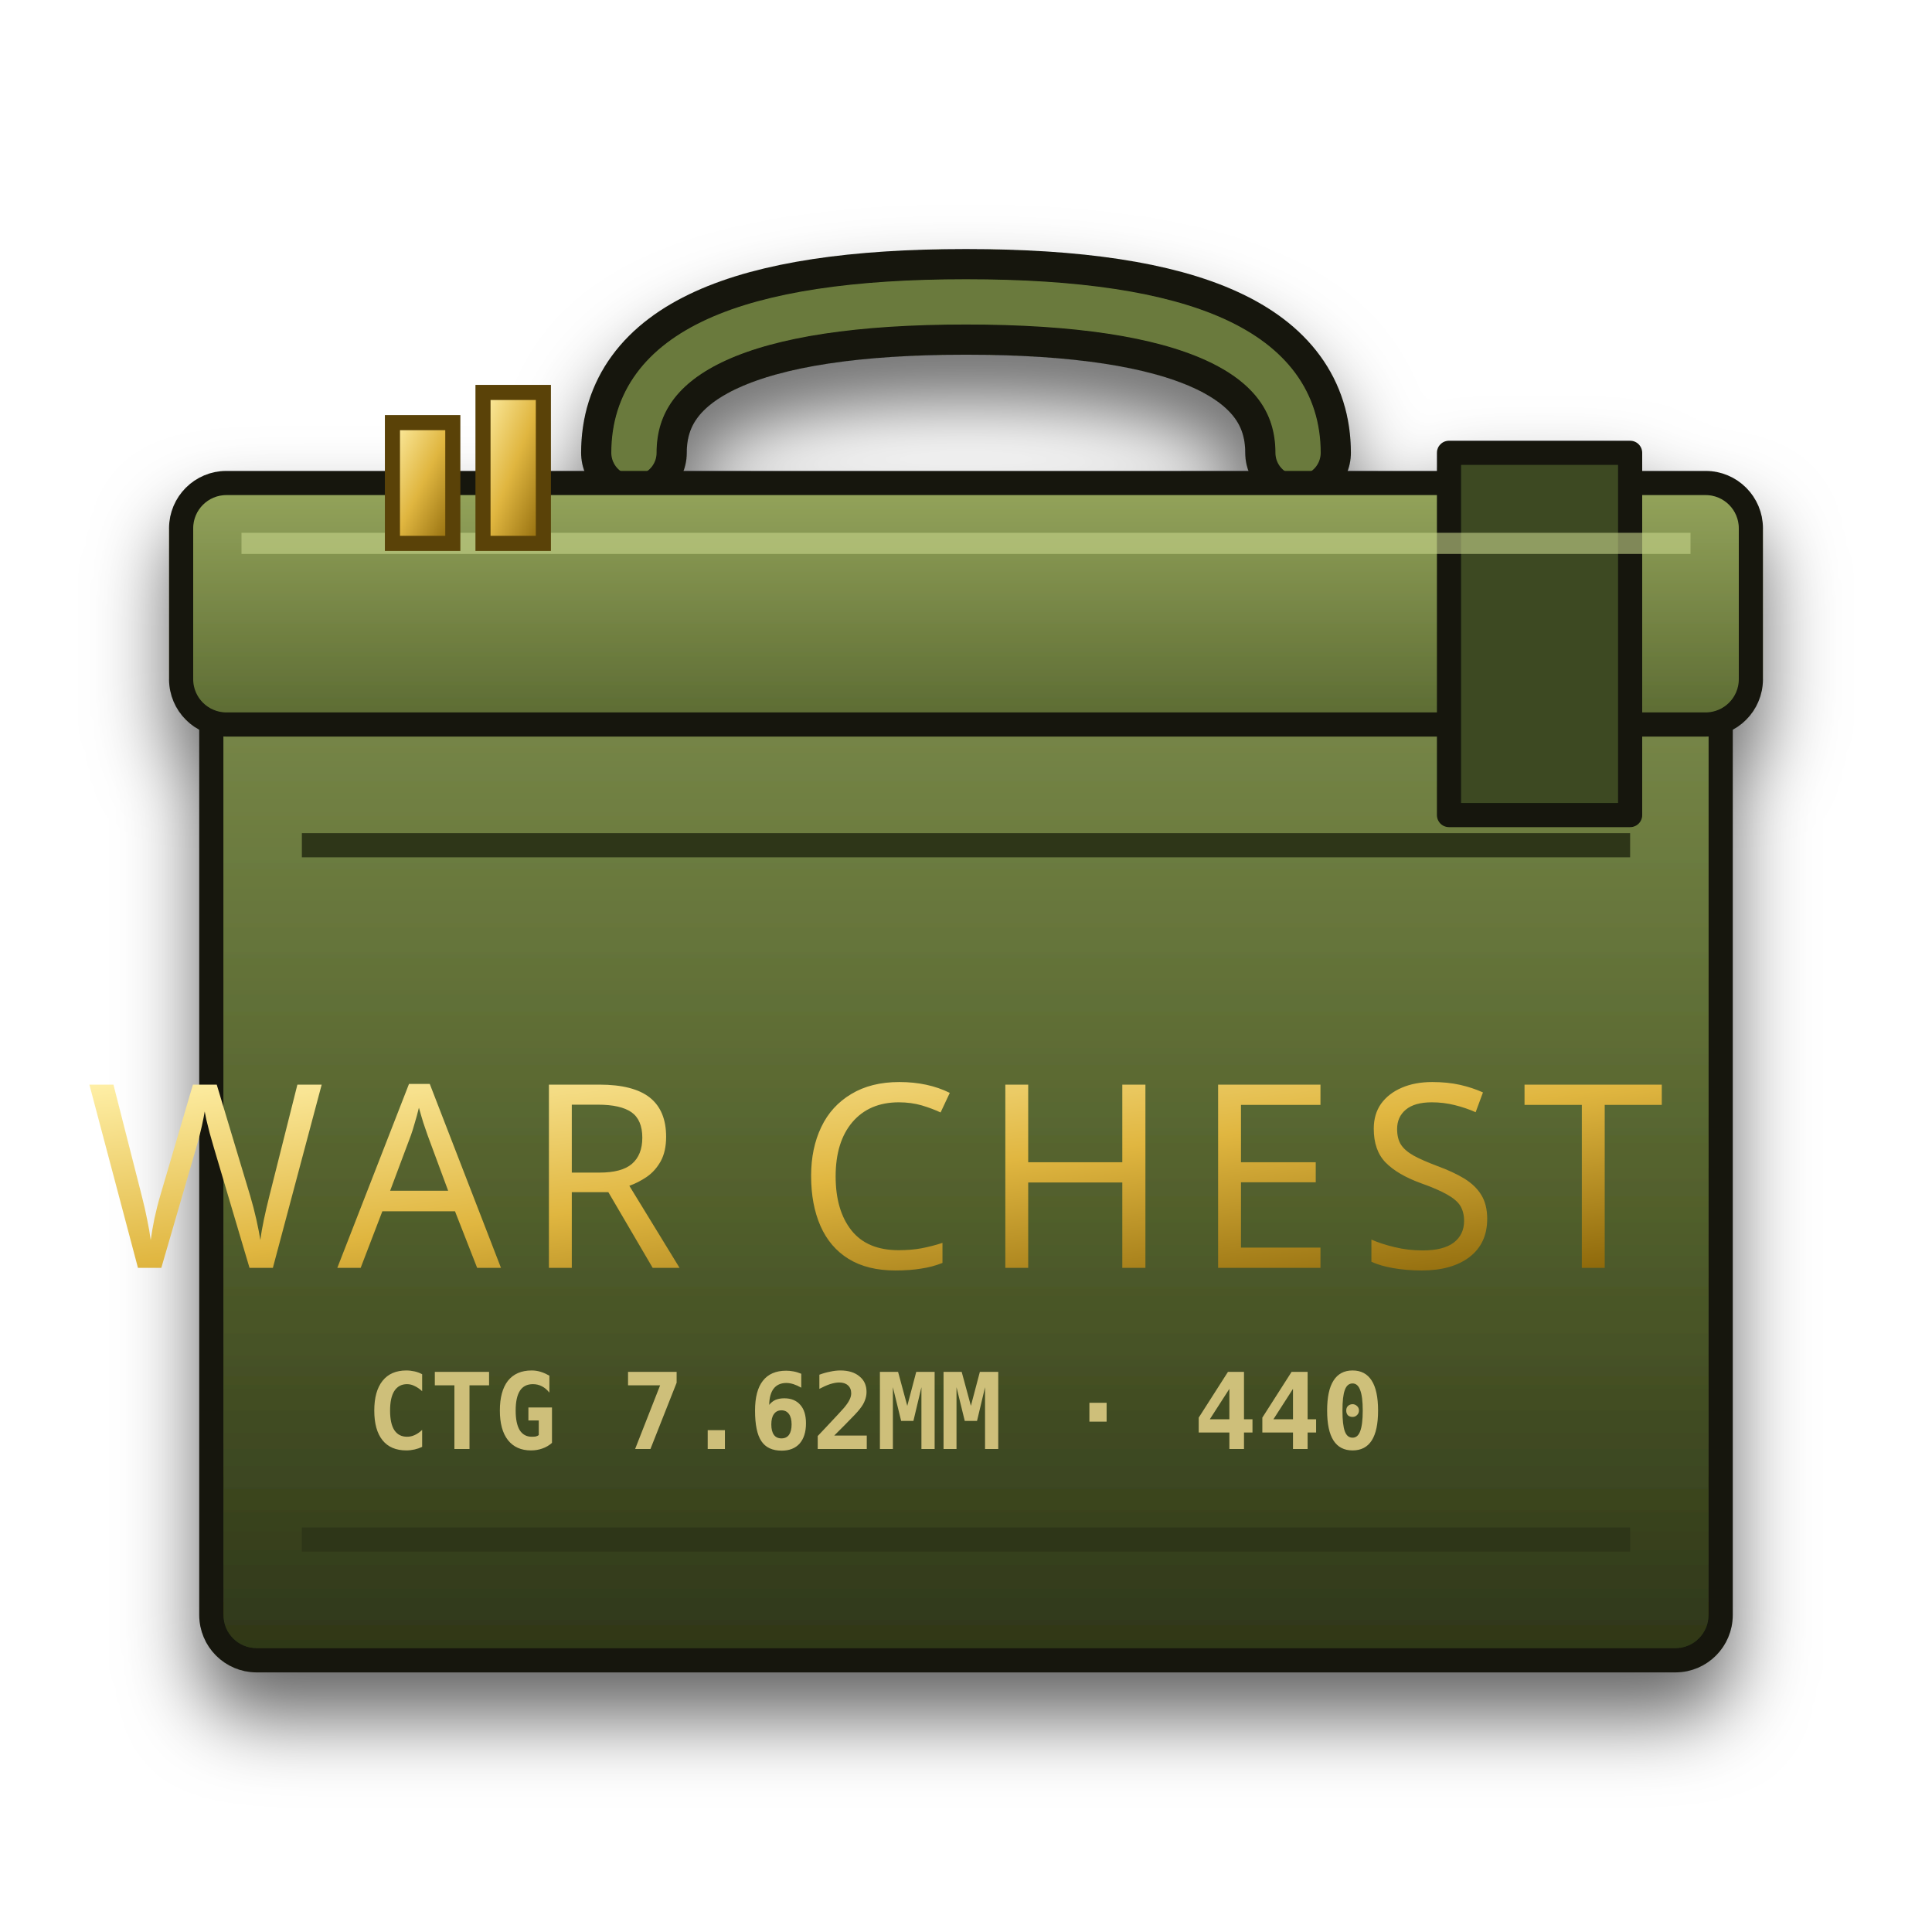
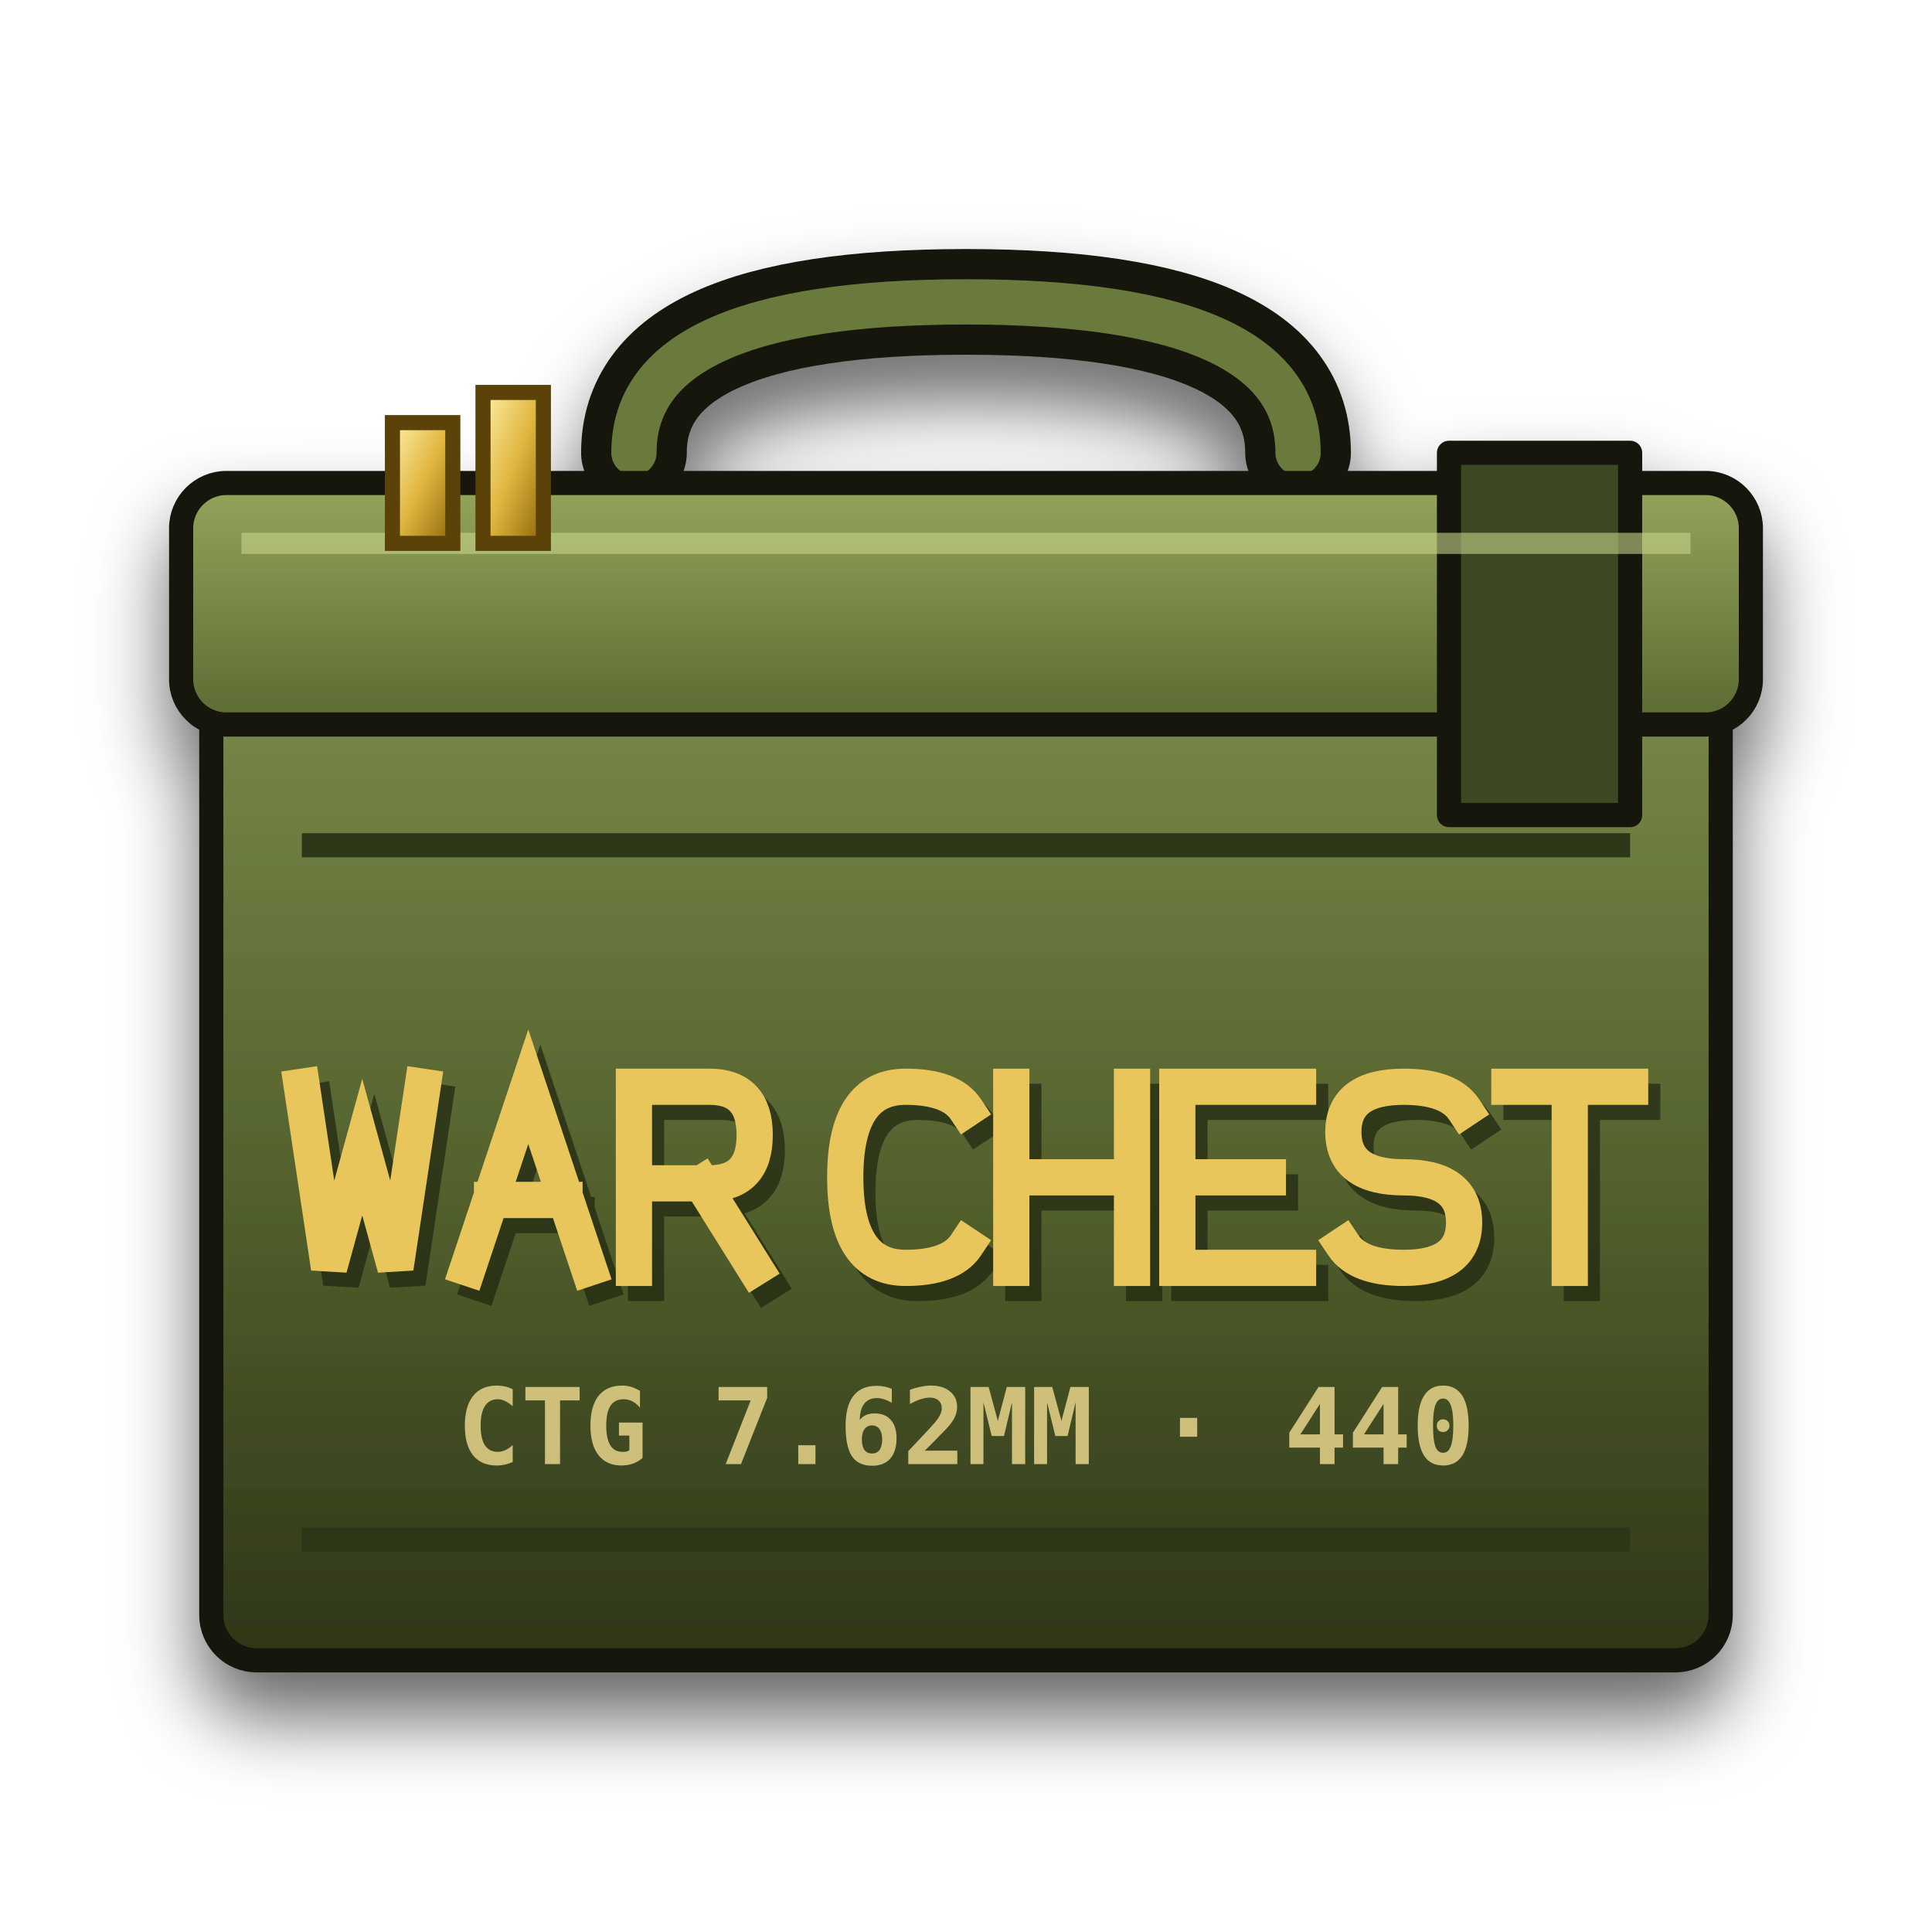
<svg xmlns="http://www.w3.org/2000/svg" viewBox="0 0 128 128">
  <defs>
    <filter id="s" x="-20%" y="-20%" width="140%" height="140%">
      <feDropShadow dx="0" dy="3" stdDeviation="2.5" flood-color="#000" flood-opacity=".6" />
    </filter>
    <linearGradient id="od" x1="0" y1="0" x2="0" y2="1">
      <stop offset="0" stop-color="#7a8a4a" />
      <stop offset=".5" stop-color="#55632e" />
      <stop offset="1" stop-color="#2e3618" />
    </linearGradient>
    <linearGradient id="odl" x1="0" y1="0" x2="0" y2="1">
      <stop offset="0" stop-color="#95a55c" />
      <stop offset="1" stop-color="#5b6a32" />
    </linearGradient>
    <linearGradient id="gd" x1="0" y1="0" x2="1" y2="1">
      <stop offset="0" stop-color="#fff0a8" />
      <stop offset=".5" stop-color="#e0b640" />
      <stop offset="1" stop-color="#8a6508" />
    </linearGradient>
  </defs>
  <g filter="url(#s)" stroke="#12160a" stroke-width="1.6" stroke-linejoin="round">
    <path d="M42 30 Q42 20 64 20 Q86 20 86 30" fill="none" stroke="#12160a" stroke-width="7" stroke-linecap="round" />
    <path d="M42 30 Q42 20 64 20 Q86 20 86 30" fill="none" stroke="#6b7a3e" stroke-width="3" stroke-linecap="round" />
    <rect x="14" y="44" width="100" height="66" rx="3" fill="url(#od)" />
    <rect x="12" y="32" width="104" height="16" rx="3" fill="url(#odl)" />
    <path d="M96 30 H108 V54 H96 Z" fill="#3e4822" />
  </g>
  <path d="M20 56 H108M20 102 H108" stroke="#2e3618" stroke-width="1.6" />
-   <text x="58" y="84" text-anchor="middle" font-family="Impact, 'Arial Black', sans-serif" font-size="17" letter-spacing="1.5" fill="url(#gd)">WAR CHEST</text>
-   <text x="58" y="96" text-anchor="middle" font-family="ui-monospace, Menlo, Consolas, monospace" font-weight="700" font-size="7" fill="#e6d38a" opacity=".85">CTG 7.62MM · 440</text>
+   <g fill="none" stroke-width="2.4" stroke-linejoin="miter" stroke-linecap="square">
+     <g stroke="#1f250f" opacity=".7">
+       <path transform="translate(20.8 73)" d="M0 0 L1.8 12 L4 4 L6.2 12 L8 0" />
+       <path transform="translate(31.8 73)" d="M0 12 L4 0 L8 12 M1.6 7.5 H6.4" />
+       <path transform="translate(42.8 73)" d="M0 12 V0 H5 Q8 0 8 3.2 Q8 6.4 5 6.4 H0 M4.5 6.4 L8 12" />
+       <path transform="translate(56.8 73)" d="M8 1.5 Q7 0 4 0 Q0 0 0 6 Q0 12 4 12 Q7 12 8 10.5" />
+       <path transform="translate(67.8 73)" d="M0 0 V12 M8 0 V12 M0 6 H8" />
+       <path transform="translate(78.8 73)" d="M8 0 H0 V12 H8 M0 6 H6" />
+       <path transform="translate(89.8 73)" d="M8 1.5 Q7 0 4 0 Q0 0 0 3 Q0 6 4 6 Q8 6 8 9 Q8 12 4 12 Q1 12 0 10.5" />
+       <path transform="translate(100.8 73)" d="M0 0 H8 M4 0 V12" />
+     </g>
+     <g stroke="#e8c65c">
+       <path transform="translate(20 72)" d="M0 0 L1.8 12 L4 4 L6.2 12 L8 0" />
+       <path transform="translate(31 72)" d="M0 12 L4 0 L8 12 M1.6 7.5 H6.4" />
+       <path transform="translate(42 72)" d="M0 12 V0 H5 Q8 0 8 3.2 Q8 6.4 5 6.4 H0 M4.5 6.4 L8 12" />
+       <path transform="translate(56 72)" d="M8 1.5 Q7 0 4 0 Q0 0 0 6 Q0 12 4 12 Q7 12 8 10.5" />
+       <path transform="translate(67 72)" d="M0 0 V12 M8 0 V12 M0 6 H8" />
+       <path transform="translate(78 72)" d="M8 0 H0 V12 H8 M0 6 H6" />
+       <path transform="translate(89 72)" d="M8 1.5 Q7 0 4 0 Q0 0 0 3 Q0 6 4 6 Q8 6 8 9 Q8 12 4 12 Q1 12 0 10.5" />
+       <path transform="translate(100 72)" d="M0 0 H8 M4 0 V12" />
+     </g>
+   </g>
+   <text x="64" y="97" text-anchor="middle" font-family="ui-monospace, Menlo, Consolas, monospace" font-weight="700" font-size="7" fill="#e6d38a" opacity=".85">CTG 7.62MM · 440</text>
  <path d="M16 36 H112" stroke="#c7d48a" stroke-opacity=".6" stroke-width="1.4" />
  <g fill="url(#gd)" stroke="#5a4208" stroke-width="1">
    <path d="M26 28 h4 v8 h-4 z" />
    <path d="M32 26 h4 v10 h-4 z" />
  </g>
</svg>
